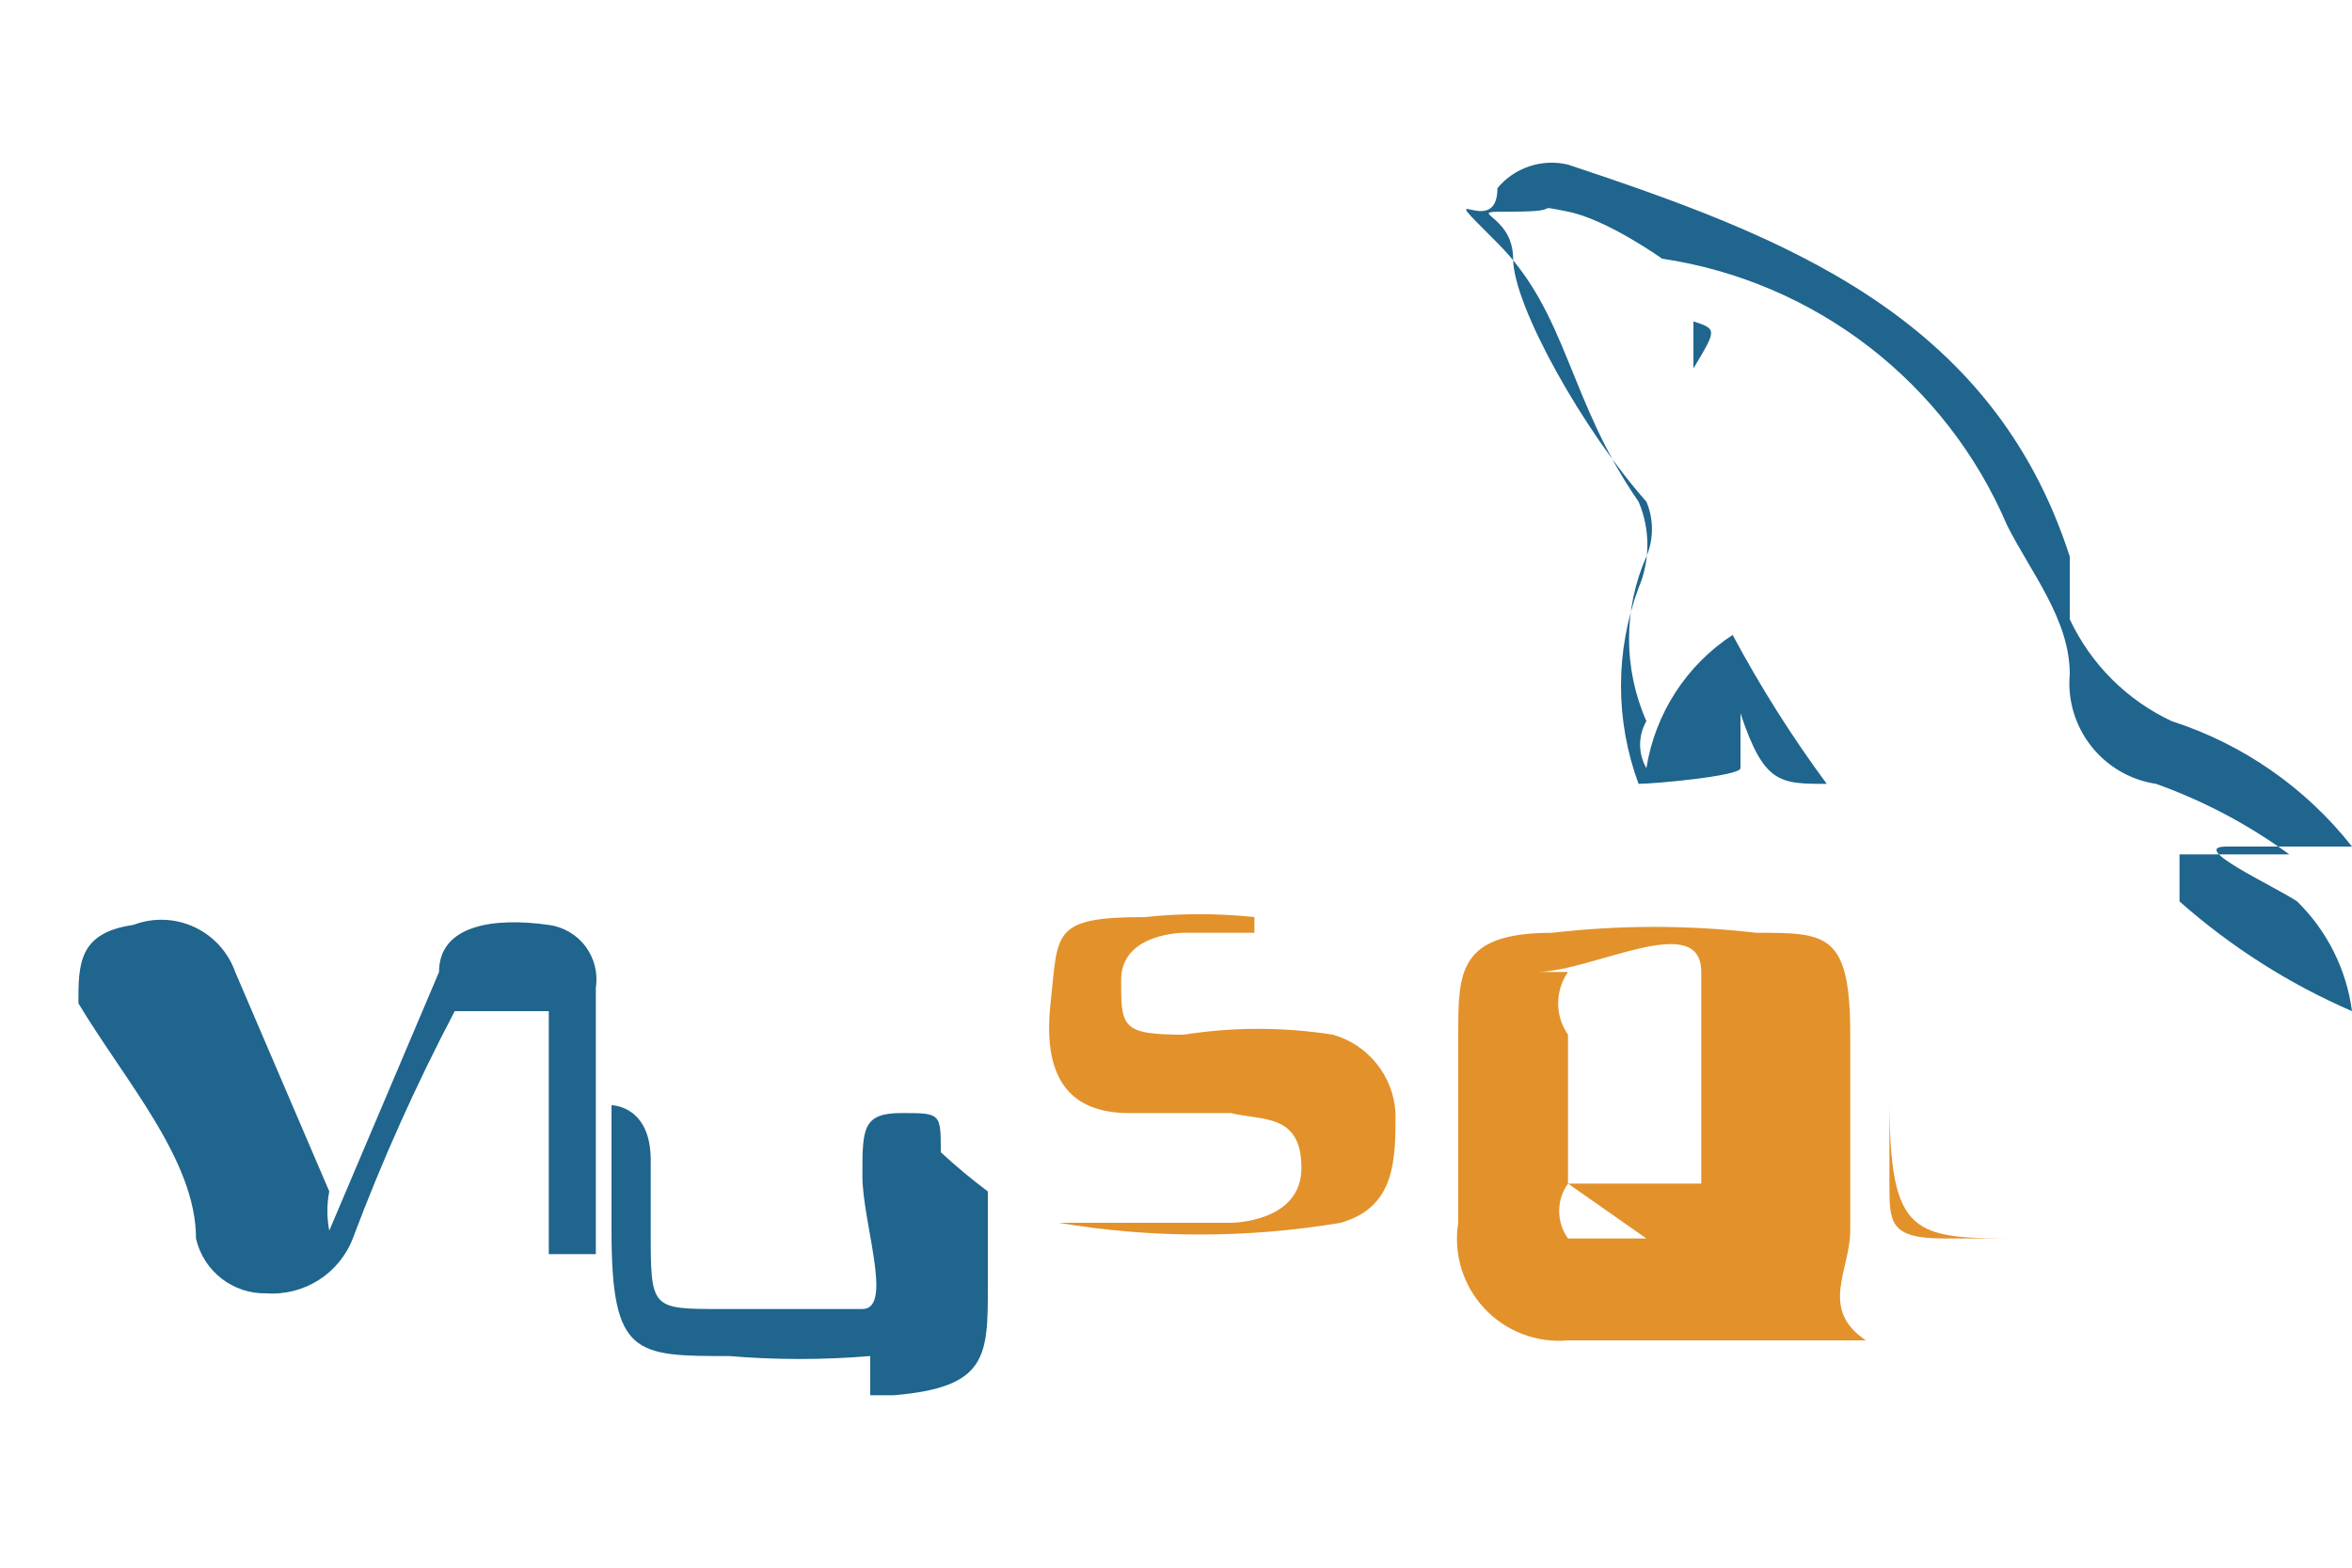
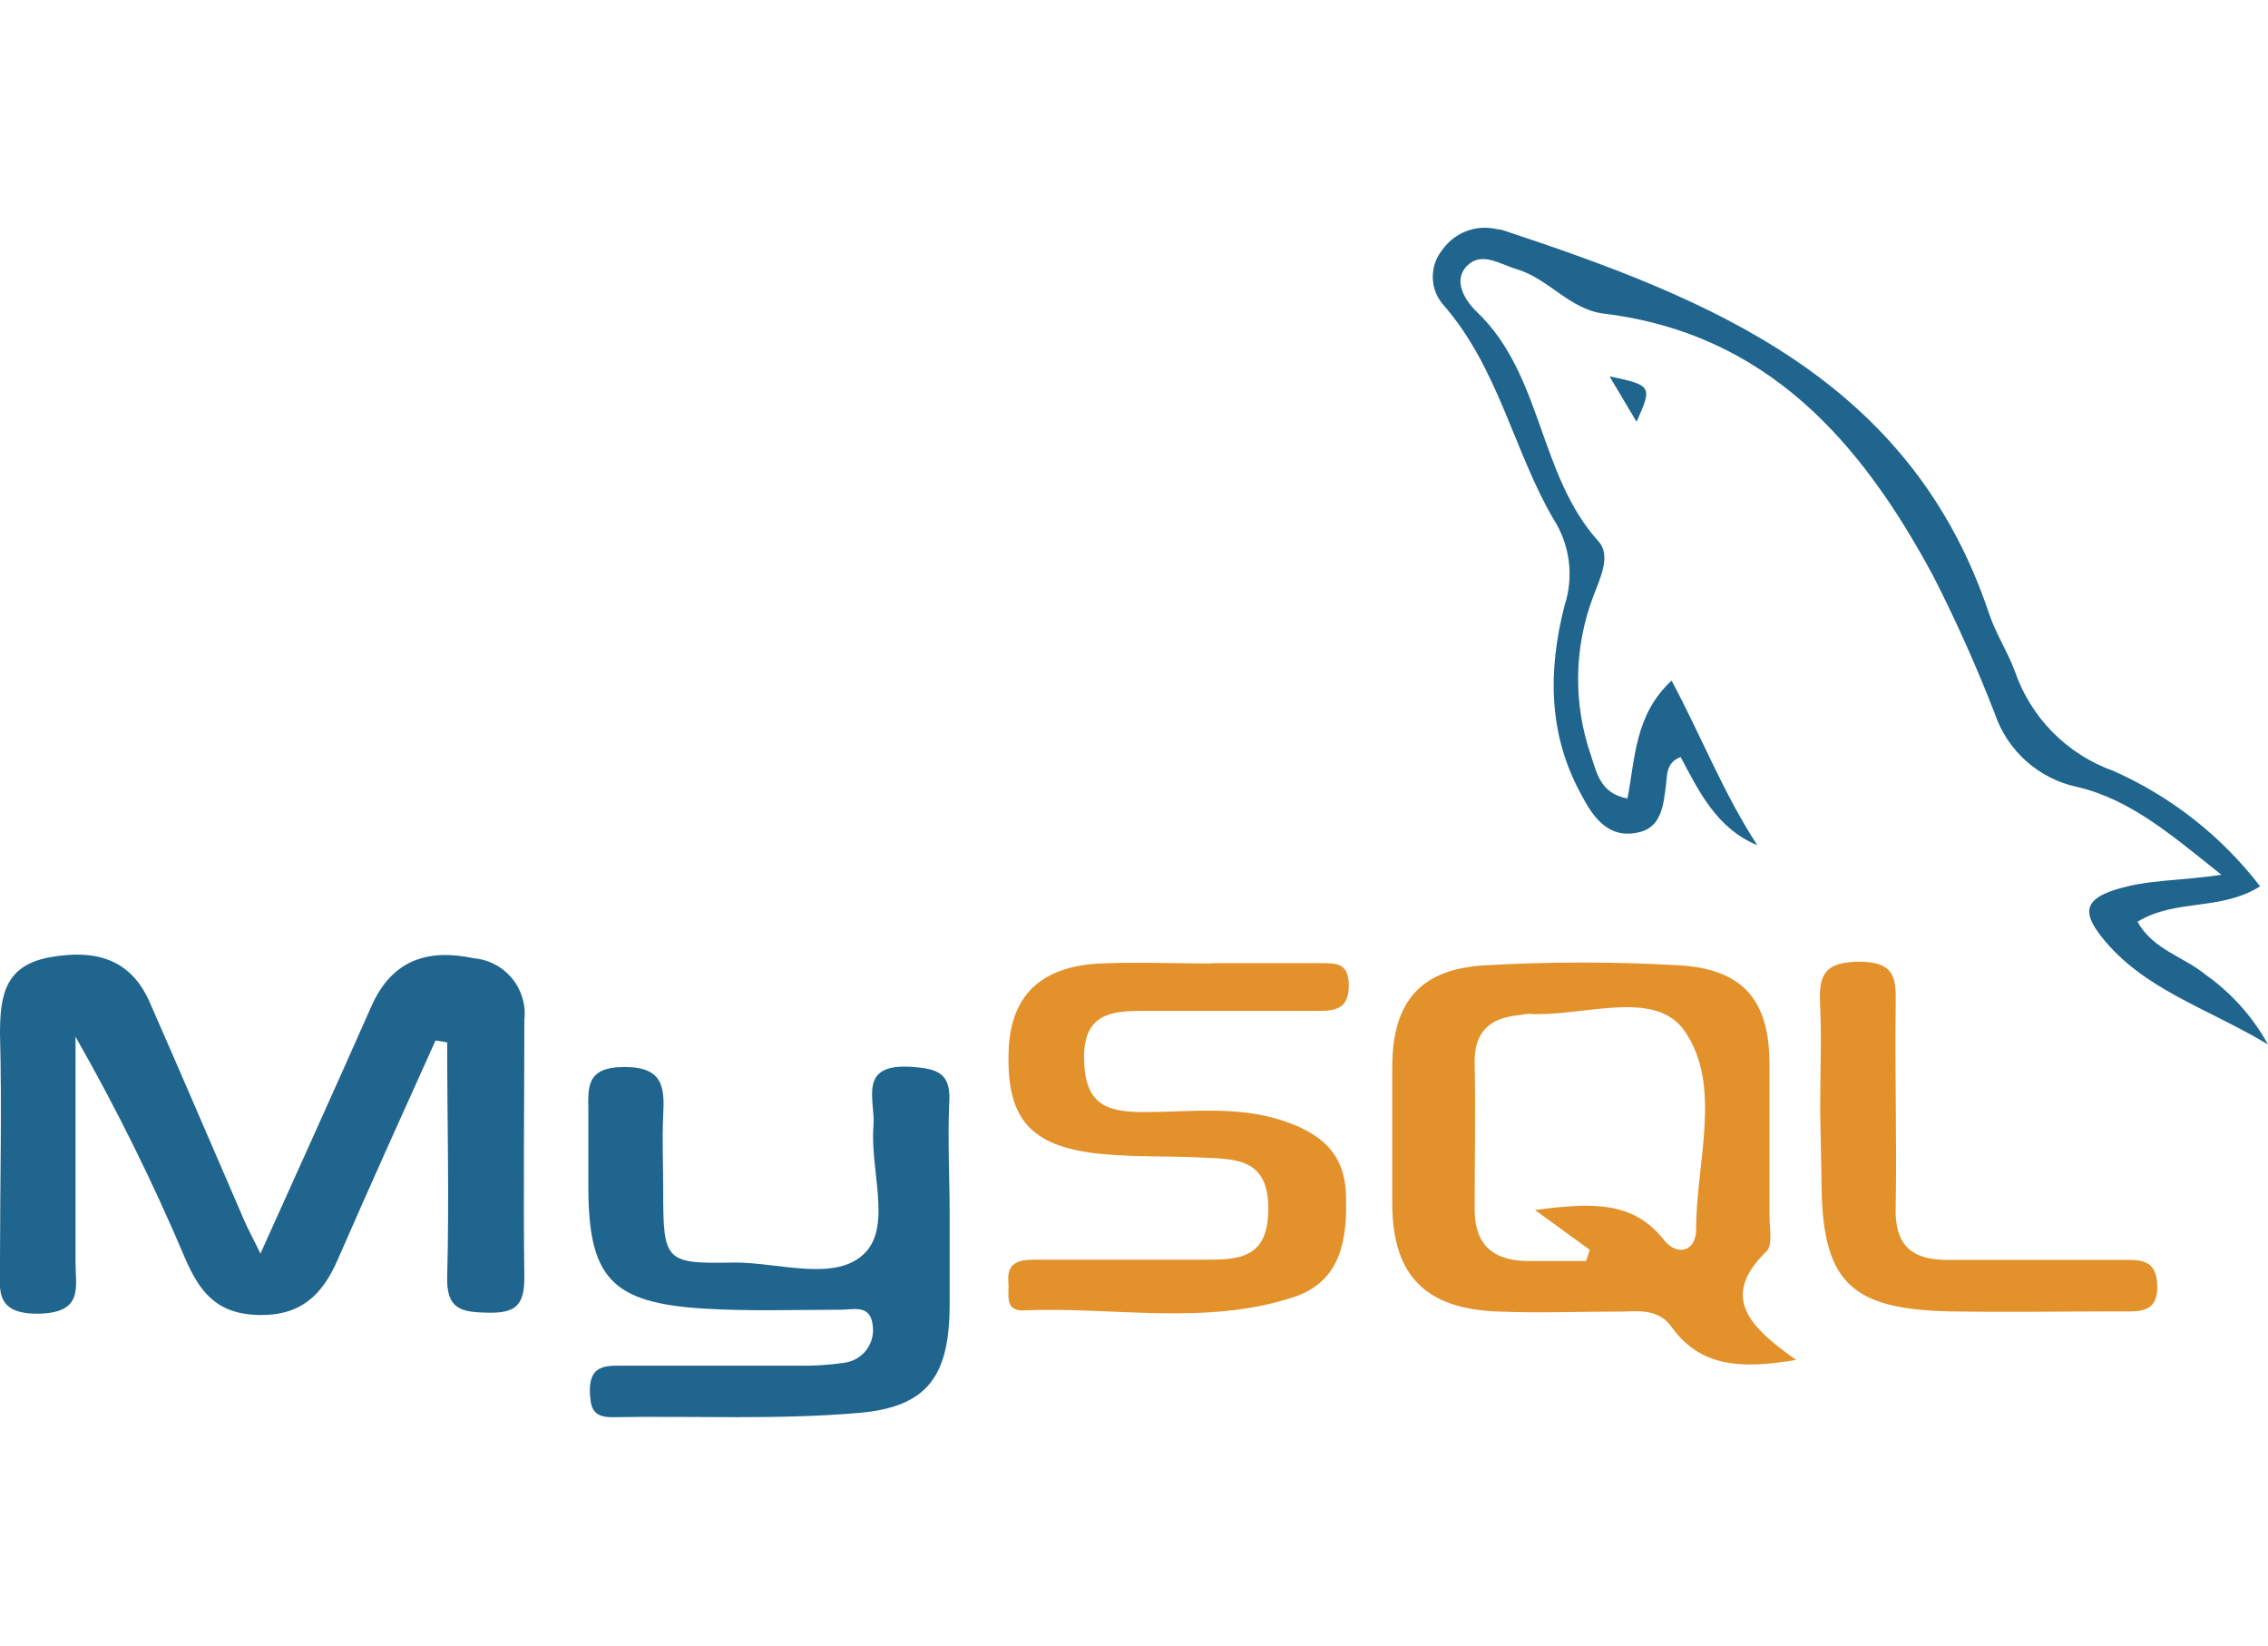
- <svg xmlns="http://www.w3.org/2000/svg" id="Layer_1" data-name="Layer 1" viewBox="0 0 3 2">
+ <svg xmlns="http://www.w3.org/2000/svg" id="Layer_1" data-name="Layer 1" viewBox="0 0 137.85 100">
  <defs>
    <style>.cls-1{fill:#1f658d;}.cls-2{fill:#e3912a;}</style>
  </defs>
-   <path class="cls-1" d="M.58,1.29a2.55,2.55,0,0,0-.13.29.11.11,0,0,1-.11.07.09.09,0,0,1-.09-.07c0-.1-.09-.2-.15-.3v.3s0,.07,0,.07,0,0,0-.07v-.3c0-.05,0-.09.07-.1a.1.1,0,0,1,.13.06l.12.28a.13.13,0,0,0,0,.05l.14-.33c0-.06.07-.07.14-.06a.07.07,0,0,1,.06.08V1.6s0,0,0,0-.06,0-.06,0V1.29Z" />
-   <path class="cls-2" d="M2.38,1.71c-.08,0-.13,0-.17,0s0,0-.06,0H2a.13.13,0,0,1-.14-.15V1.32c0-.08,0-.13.12-.13a1.13,1.13,0,0,1,.26,0c.09,0,.12,0,.12.13v.2s0,0,0,.05S2.32,1.67,2.38,1.71ZM2,1.51c.08,0,.13,0,.17,0s0,0,0,0,0-.19,0-.27-.14,0-.21,0H2A.07.07,0,0,0,2,1.32v.19A.06.06,0,0,0,2,1.58H2.1v0Z" />
-   <path class="cls-1" d="M3,1.08c-.05,0-.11,0-.16,0s.06.05.09.07A.24.24,0,0,1,3,1.29a.83.83,0,0,1-.22-.14s0,0,0-.06l.14,0A.67.67,0,0,0,2.75,1,.13.13,0,0,1,2.64.86c0-.07-.05-.13-.08-.19A.57.57,0,0,0,2.12.33S2.05.28,2,.27s0,0-.07,0,0,0,0,.06.09.22.17.31a.09.09,0,0,1,0,.07.26.26,0,0,0,0,.21.06.06,0,0,0,0,.06A.25.25,0,0,1,2.21.81,1.55,1.55,0,0,0,2.33,1C2.27,1,2.25,1,2.22.91a.06.06,0,0,0,0,0s0,.06,0,.07S2.11,1,2.09,1a.36.36,0,0,1,0-.25.14.14,0,0,0,0-.11C2,.51,2,.4,1.91.31s0,0,0-.07A.09.09,0,0,1,2,.21H2c.27.09.54.19.64.5,0,0,0,.05,0,.08a.27.27,0,0,0,.13.13A.48.48,0,0,1,3,1.08Z" />
-   <path class="cls-1" d="M1.26,1.52v.12c0,.09,0,.13-.12.14H.81s0,0,0,0,0,0,0,0h.3a0,0,0,0,0,0-.05s0,0,0,0a1.08,1.08,0,0,1-.18,0c-.12,0-.15,0-.15-.16v-.1s0-.06,0-.06.05,0,.05.07v.09c0,.1,0,.1.09.1s.14,0,.18,0,0-.11,0-.17,0-.08.05-.08.05,0,.05.05A.75.75,0,0,0,1.26,1.52Z" />
-   <path class="cls-2" d="M1.6,1.19h.15s0,0,0,0,0,0,0,0H1.51s-.08,0-.08.06,0,.07.08.07a.61.61,0,0,1,.19,0,.11.11,0,0,1,.08.1c0,.06,0,.12-.07.14a1.09,1.09,0,0,1-.36,0s0,0,0,0,0,0,0,0h.22s.09,0,.09-.07-.05-.06-.09-.07H1.44c-.08,0-.11-.05-.1-.14s0-.11.12-.11a.66.66,0,0,1,.14,0Z" />
-   <path class="cls-2" d="M2.41,1.38V1.24s0-.06,0-.06,0,0,0,.06v.27c0,.05,0,.07.07.07H2.8s.05,0,.05,0,0,0,0,0H2.58c-.14,0-.17,0-.17-.18Z" />
-   <path class="cls-1" d="M2.16.47l0-.06C2.19.42,2.19.42,2.16.47Z" />
+   <path class="cls-1" d="M26.47,63.23c-2,4.44-4,8.86-5.94,13.31-.93,2.14-2.24,3.43-4.81,3.37s-3.58-1.42-4.45-3.4A127.46,127.46,0,0,0,4.59,63c0,4.57,0,9.13,0,13.69,0,1.52.5,3.07-2.2,3.14C-.54,79.88.05,78.14,0,76.54,0,72,.12,67.39,0,62.82,0,60.44.32,58.64,3.09,58.16S8,58.29,9.14,61c1.92,4.36,3.79,8.75,5.69,13.13.24.57.55,1.11,1,2.05,2.35-5.22,4.56-10.09,6.73-15,1.24-2.82,3.38-3.55,6.24-2.95A3.39,3.39,0,0,1,31.87,62c0,5.22-.07,10.43,0,15.64,0,1.72-.57,2.16-2.21,2.13s-2.54-.21-2.48-2.21c.13-4.74,0-9.48,0-14.22Z" />
+   <path class="cls-2" d="M109.17,82.64c-3.39.57-5.82.42-7.57-2-.7-1-1.78-1-2.88-.94-2.56,0-5.11.1-7.66,0-4.44-.16-6.41-2.2-6.44-6.52,0-2.77,0-5.54,0-8.3,0-4,1.7-6,5.64-6.22a103.22,103.22,0,0,1,11.8,0c3.89.23,5.47,2.13,5.49,5.94,0,3.09,0,6.17,0,9.26,0,.74.21,1.8-.18,2.18C104.46,78.85,106.42,80.69,109.17,82.64ZM93.3,73.53c3.54-.47,6-.53,7.85,1.84.82,1,1.94.66,1.94-.66,0-4.1,1.62-8.8-.73-12.1-1.83-2.56-6.2-.8-9.43-1a4.52,4.52,0,0,0-.63.08c-1.74.17-2.7,1-2.67,2.88.06,3,0,6,0,8.93,0,2.15,1.12,3.08,3.14,3.13,1.21,0,2.42,0,3.63,0l.23-.68Z" />
+   <path class="cls-1" d="M137.37,53.86c-2.41,1.52-5.1.73-7.45,2.15.94,1.71,2.83,2.13,4.15,3.23a12.73,12.73,0,0,1,3.78,4.23c-3.78-2.26-7.57-3.34-10.1-6.52-1.08-1.37-1.19-2.25.8-2.88s3.9-.53,6.47-.91c-3.06-2.44-5.53-4.58-8.77-5.34a6.77,6.77,0,0,1-5-4.44,89.16,89.16,0,0,0-3.76-8.4c-4.38-8.15-10.1-14.71-20-15.92-2.08-.25-3.36-2.13-5.32-2.71-1-.29-2.11-1.09-3-.2s-.13,2.12.6,2.81c4,3.82,3.73,9.9,7.39,13.94.77.85.11,2.21-.32,3.34a14.16,14.16,0,0,0-.14,9.67c.34,1,.55,2.32,2.22,2.61.47-2.46.45-5.1,2.68-7.16,1.8,3.36,3.16,6.87,5.21,10-2.44-1-3.53-3.22-4.66-5.36-.87.34-.81,1.05-.88,1.6-.16,1.3-.26,2.74-1.78,3-1.78.36-2.7-1-3.4-2.35-2-3.66-2-7.52-1-11.44a6.17,6.17,0,0,0-.67-5.27C92,27.41,91.07,22.3,87.67,18.46a2.59,2.59,0,0,1,0-3.28A3.15,3.15,0,0,1,91,13.93a1.64,1.64,0,0,1,.32.05C104,18.17,116.15,23.05,120.9,37.3c.4,1.2,1.12,2.29,1.56,3.48a9.82,9.82,0,0,0,6,6.07A23,23,0,0,1,137.37,53.86Z" />
+   <path class="cls-1" d="M57.72,73.82v5.41c0,4.35-1.3,6.27-5.52,6.63-5,.43-10,.17-15,.26-1.23,0-1.31-.64-1.35-1.6,0-1.35.68-1.55,1.8-1.53,3.61,0,7.22,0,10.83,0a16.92,16.92,0,0,0,2.85-.18,2,2,0,0,0,1.71-2.3c-.15-1.3-1.25-.9-2-.92-2.76,0-5.53.1-8.28-.07-5.61-.35-7-1.88-7-7.44,0-1.49,0-3,0-4.46s-.22-2.77,2.16-2.78,2.48,1.2,2.39,2.93c-.07,1.49,0,3,0,4.46,0,4.44.06,4.58,4.36,4.49,2.71,0,6.19,1.22,7.93-.61,1.59-1.66.27-5.07.49-7.7.13-1.53-1-3.79,2.28-3.58,1.74.11,2.46.44,2.32,2.3C57.6,69.35,57.72,71.59,57.72,73.82Z" />
+   <path class="cls-2" d="M73.63,58.53h6.7c.9,0,1.63,0,1.65,1.3s-.6,1.6-1.74,1.6c-3.61,0-7.23,0-10.84,0-1.86,0-3.56.18-3.51,2.92s1.3,3.22,3.59,3.23c2.85,0,5.74-.41,8.55.54,2.17.74,3.7,1.89,3.78,4.48s-.22,5.26-3.2,6.23c-5.38,1.76-11,.56-16.46.8-1.12,0-.8-1-.86-1.7-.11-1.18.6-1.39,1.59-1.38,3.4,0,6.81,0,10.21,0,2.15,0,4,0,4-3.11s-2.06-3-4.1-3.1c-2.23-.11-4.48,0-6.68-.29-3.89-.54-5.17-2.31-5-6.34.17-3.26,2-5,5.58-5.16,2.23-.1,4.47,0,6.7,0Z" />
+   <path class="cls-2" d="M110.63,67.47c0-2.13.09-4.26,0-6.38-.1-1.79.21-2.63,2.36-2.65,2.31,0,2.25,1.13,2.23,2.75-.06,4,.08,8.09,0,12.13-.08,2.39,1,3.26,3.2,3.24,3.51,0,7,0,10.53,0,1.11,0,2.12-.07,2.17,1.55s-1,1.59-2.08,1.58c-3.51,0-7,.06-10.53,0-6.16-.13-7.8-1.87-7.8-8.06Z" />
+   <path class="cls-1" d="M99.47,25.63l-1.64-2.76C100.41,23.41,100.44,23.48,99.47,25.63Z" />
</svg>
